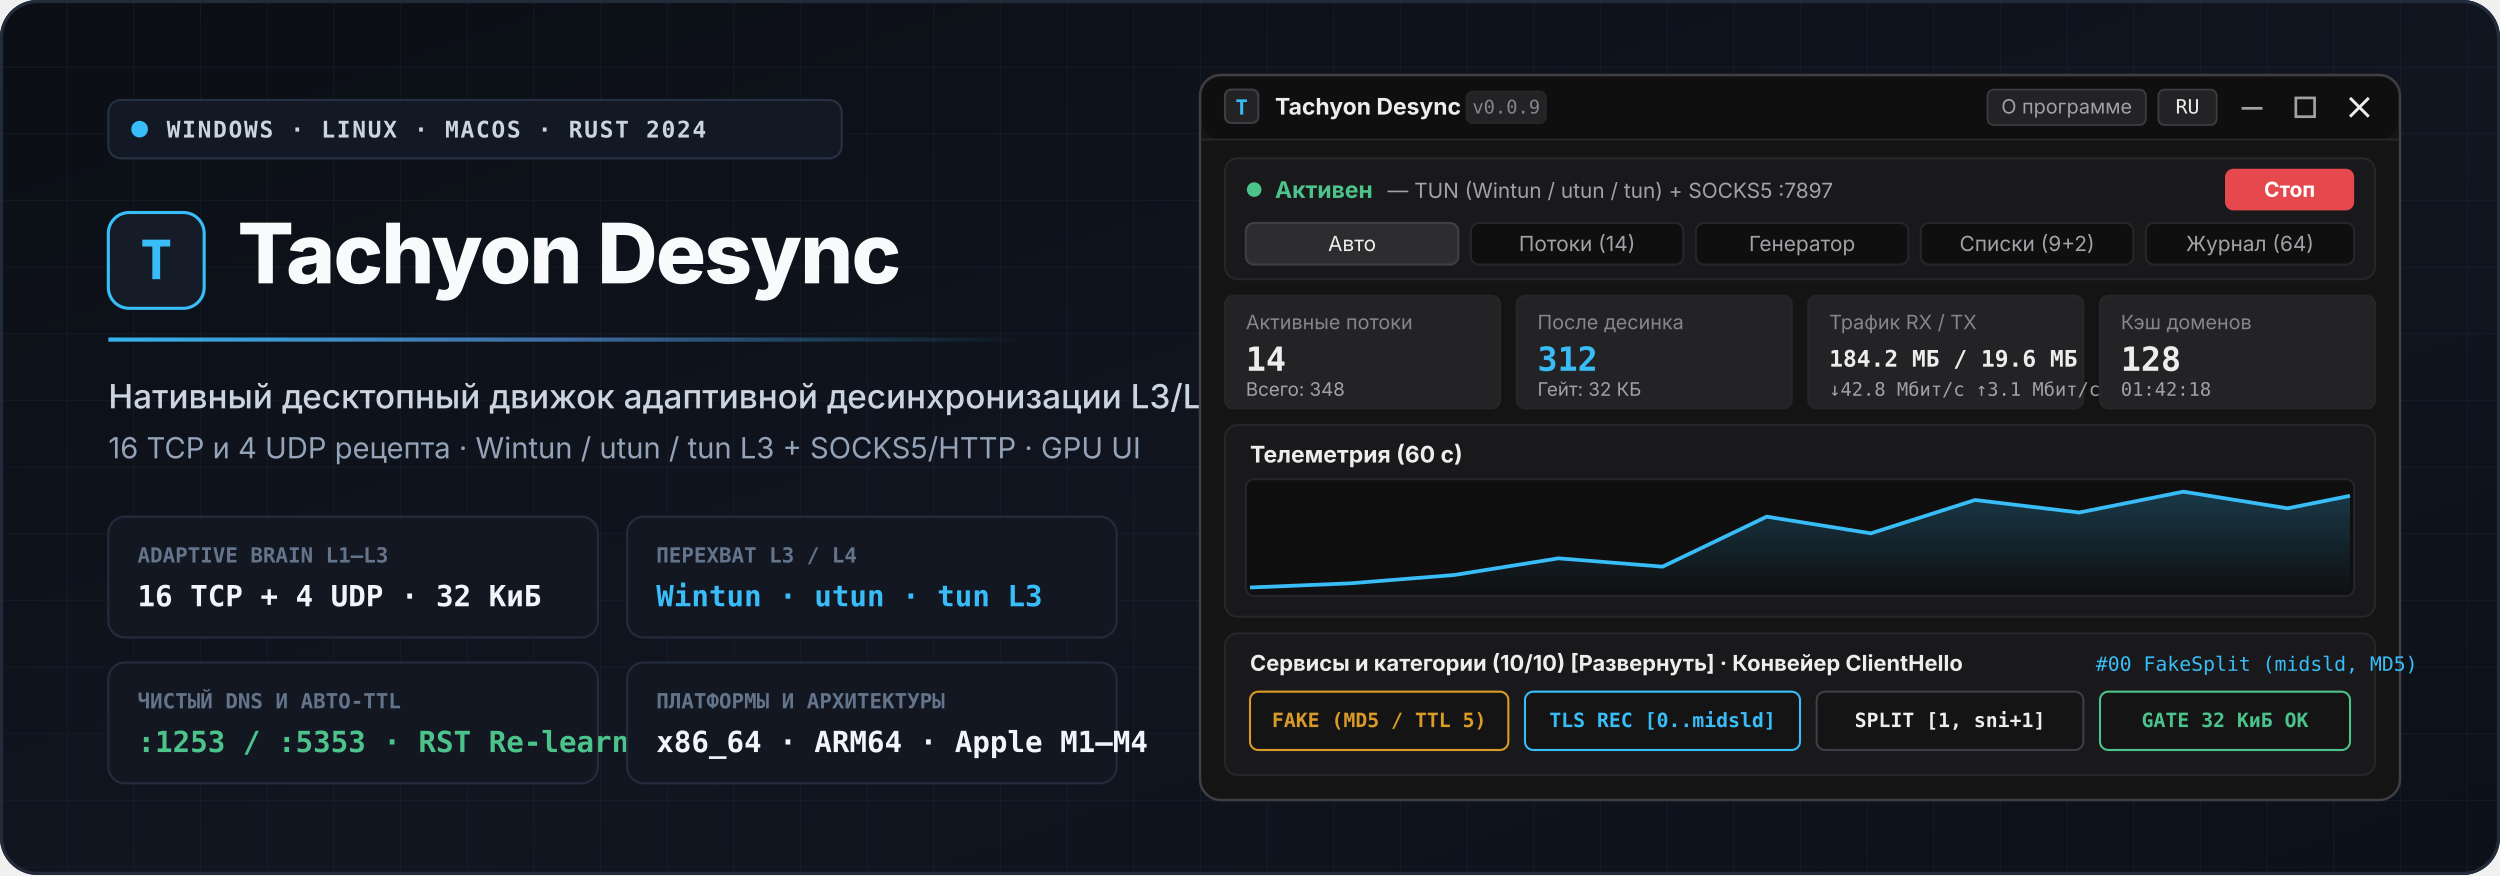
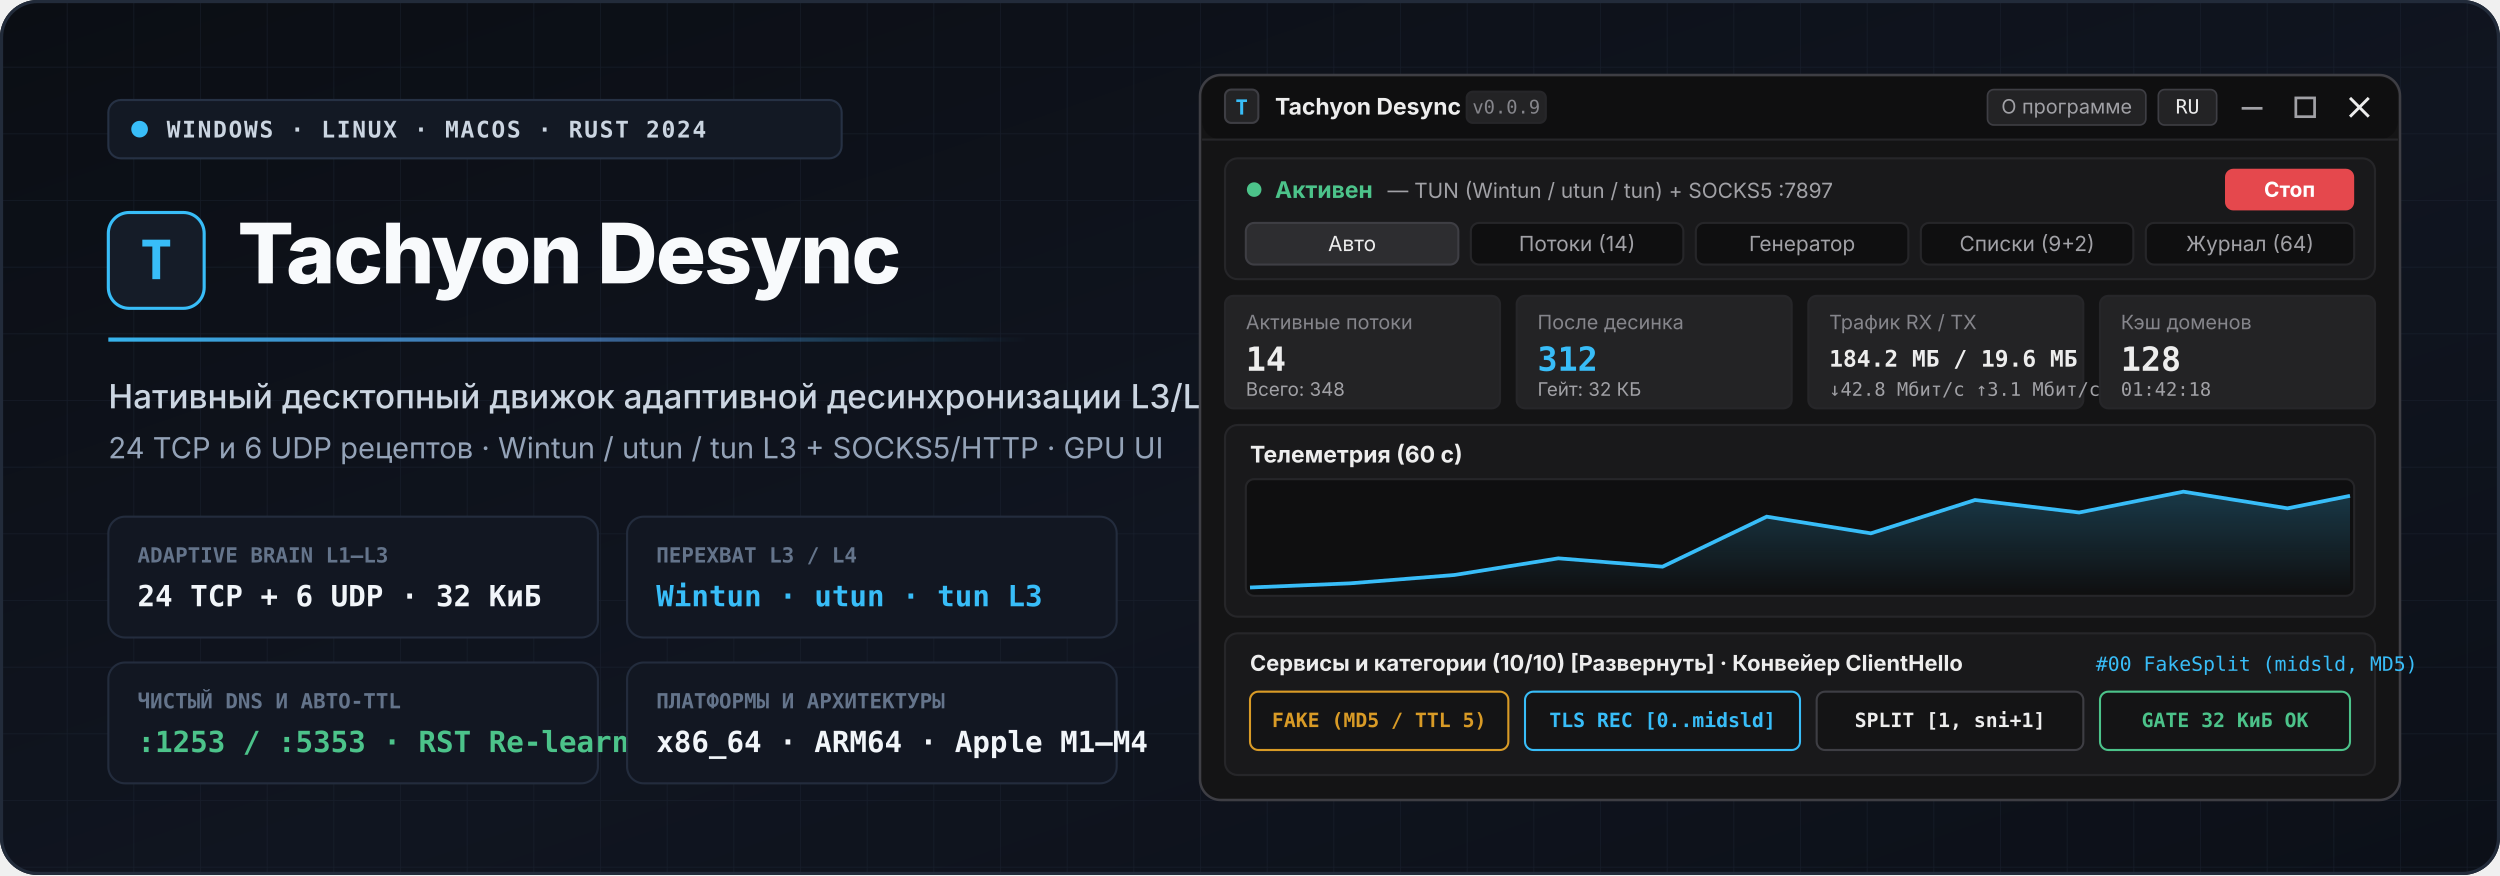
<svg xmlns="http://www.w3.org/2000/svg" viewBox="0 0 1200 420" width="1200" height="420">
  <defs>
    <linearGradient id="bg" x1="0%" y1="0%" x2="100%" y2="100%">
      <stop offset="0%" stop-color="#0b0e14" />
      <stop offset="55%" stop-color="#101520" />
      <stop offset="100%" stop-color="#0c1018" />
    </linearGradient>
    <linearGradient id="accentLine" x1="0%" y1="0%" x2="100%" y2="0%">
      <stop offset="0%" stop-color="#38bdf8" stop-opacity="0.95" />
      <stop offset="50%" stop-color="#60a5fa" stop-opacity="0.6" />
      <stop offset="100%" stop-color="#38bdf8" stop-opacity="0.0" />
    </linearGradient>
    <linearGradient id="chartFill" x1="0%" y1="0%" x2="0%" y2="100%">
      <stop offset="0%" stop-color="#38bdf8" stop-opacity="0.24" />
      <stop offset="100%" stop-color="#38bdf8" stop-opacity="0.0" />
    </linearGradient>
    <pattern id="grid" width="32" height="32" patternUnits="userSpaceOnUse">
      <path d="M 32 0 L 0 0 0 32" fill="none" stroke="#1e2636" stroke-width="0.7" opacity="0.55" />
    </pattern>
  </defs>
  <rect width="1200" height="420" rx="18" fill="url(#bg)" />
  <rect width="1200" height="420" rx="18" fill="url(#grid)" />
  <rect x="0.75" y="0.75" width="1198.5" height="418.5" rx="17.25" fill="none" stroke="#222b3a" stroke-width="1.5" />
  <g transform="translate(52, 48)">
    <rect x="0" y="0" width="352" height="28" rx="6" fill="#131924" stroke="#263144" stroke-width="1" />
    <circle cx="15" cy="14" r="4" fill="#38bdf8" />
    <text x="28" y="18" fill="#cbd5e1" font-family="ui-monospace, SFMono-Regular, Menlo, Consolas, monospace" font-size="11" font-weight="700" letter-spacing="0.8">WINDOWS · LINUX · MACOS · RUST 2024</text>
    <g transform="translate(0, 52)">
      <rect x="0" y="2" width="46" height="46" rx="10" fill="#151c28" stroke="#38bdf8" stroke-width="1.5" />
      <text x="23" y="34" text-anchor="middle" fill="#38bdf8" font-family="ui-monospace, SFMono-Regular, Menlo, Consolas, monospace" font-size="26" font-weight="800">T</text>
      <text x="62" y="36" fill="#f8fafc" font-family="-apple-system, BlinkMacSystemFont, 'Segoe UI', Inter, Roboto, sans-serif" font-size="40" font-weight="800" letter-spacing="-0.8">Tachyon Desync</text>
    </g>
    <rect x="0" y="114" width="440" height="2" fill="url(#accentLine)" />
    <text x="0" y="148" fill="#cbd5e1" font-family="-apple-system, BlinkMacSystemFont, 'Segoe UI', Inter, Roboto, sans-serif" font-size="16" font-weight="500">
      Нативный десктопный движок адаптивной десинхронизации L3/L4/L7
    </text>
    <text x="0" y="172" fill="#94a3b8" font-family="-apple-system, BlinkMacSystemFont, 'Segoe UI', Inter, Roboto, sans-serif" font-size="14">
-       16 TCP и 4 UDP рецепта · Wintun / utun / tun L3 + SOCKS5/HTTP · GPU UI
+       24 TCP и 6 UDP рецептов · Wintun / utun / tun L3 + SOCKS5/HTTP · GPU UI
    </text>
    <g transform="translate(0, 200)">
      <rect x="0" y="0" width="235" height="58" rx="8" fill="#121722" stroke="#232c3d" stroke-width="1" />
      <text x="14" y="22" fill="#64748b" font-family="ui-monospace, SFMono-Regular, Menlo, Consolas, monospace" font-size="10" font-weight="700">ADAPTIVE BRAIN L1–L3</text>
-       <text x="14" y="43" fill="#f1f5f9" font-family="ui-monospace, SFMono-Regular, Menlo, Consolas, monospace" font-size="14" font-weight="700">16 TCP + 4 UDP · 32 КиБ</text>
+       <text x="14" y="43" fill="#f1f5f9" font-family="ui-monospace, SFMono-Regular, Menlo, Consolas, monospace" font-size="14" font-weight="700">24 TCP + 6 UDP · 32 КиБ</text>
      <rect x="249" y="0" width="235" height="58" rx="8" fill="#121722" stroke="#232c3d" stroke-width="1" />
      <text x="263" y="22" fill="#64748b" font-family="ui-monospace, SFMono-Regular, Menlo, Consolas, monospace" font-size="10" font-weight="700">ПЕРЕХВАТ L3 / L4</text>
      <text x="263" y="43" fill="#38bdf8" font-family="ui-monospace, SFMono-Regular, Menlo, Consolas, monospace" font-size="14" font-weight="700">Wintun · utun · tun L3</text>
      <rect x="0" y="70" width="235" height="58" rx="8" fill="#121722" stroke="#232c3d" stroke-width="1" />
      <text x="14" y="92" fill="#64748b" font-family="ui-monospace, SFMono-Regular, Menlo, Consolas, monospace" font-size="10" font-weight="700">ЧИСТЫЙ DNS И АВТО-TTL</text>
      <text x="14" y="113" fill="#4cc38a" font-family="ui-monospace, SFMono-Regular, Menlo, Consolas, monospace" font-size="14" font-weight="700">:1253 / :5353 · RST Re-learn</text>
      <rect x="249" y="70" width="235" height="58" rx="8" fill="#121722" stroke="#232c3d" stroke-width="1" />
      <text x="263" y="92" fill="#64748b" font-family="ui-monospace, SFMono-Regular, Menlo, Consolas, monospace" font-size="10" font-weight="700">ПЛАТФОРМЫ И АРХИТЕКТУРЫ</text>
      <text x="263" y="113" fill="#f1f5f9" font-family="ui-monospace, SFMono-Regular, Menlo, Consolas, monospace" font-size="14" font-weight="700">x86_64 · ARM64 · Apple M1–M4</text>
    </g>
  </g>
  <g transform="translate(576, 36)">
    <rect x="0" y="0" width="576" height="348" rx="10" fill="#141415" stroke="#3e3e44" stroke-width="1.2" />
    <rect x="1" y="1" width="574" height="30" rx="9" fill="#0f0f10" />
    <line x1="1" y1="31" x2="575" y2="31" stroke="#262629" stroke-width="1" />
    <rect x="12" y="7" width="16" height="16" rx="3" fill="#232325" stroke="#3e3e44" stroke-width="1" />
    <text x="20" y="19" text-anchor="middle" fill="#38bdf8" font-family="ui-monospace, SFMono-Regular, Menlo, Consolas, monospace" font-size="10" font-weight="700">T</text>
    <text x="36" y="19" fill="#ededed" font-family="-apple-system, BlinkMacSystemFont, 'Segoe UI', Inter, sans-serif" font-size="11" font-weight="700">Tachyon Desync</text>
    <rect x="128" y="8" width="38" height="15" rx="3" fill="#232325" stroke="#262629" stroke-width="1" />
    <text x="147" y="18.5" text-anchor="middle" fill="#85858b" font-family="ui-monospace, SFMono-Regular, Menlo, Consolas, monospace" font-size="9">v0.0.9</text>
    <rect x="378" y="7" width="76" height="17" rx="3" fill="#232325" stroke="#3e3e44" stroke-width="0.8" />
    <text x="416" y="18.5" text-anchor="middle" fill="#a1a1a6" font-family="-apple-system, BlinkMacSystemFont, 'Segoe UI', sans-serif" font-size="9.5">О программе</text>
    <rect x="460" y="7" width="28" height="17" rx="3" fill="#232325" stroke="#3e3e44" stroke-width="0.8" />
    <text x="474" y="18.5" text-anchor="middle" fill="#ededed" font-family="ui-monospace, SFMono-Regular, Menlo, Consolas, monospace" font-size="9.5">RU</text>
    <line x1="500" y1="16" x2="510" y2="16" stroke="#a1a1a6" stroke-width="1.3" />
    <rect x="526" y="11" width="9" height="9" fill="none" stroke="#a1a1a6" stroke-width="1.3" />
    <line x1="552" y1="11" x2="561" y2="20" stroke="#ededed" stroke-width="1.4" />
    <line x1="561" y1="11" x2="552" y2="20" stroke="#ededed" stroke-width="1.4" />
    <rect x="12" y="40" width="552" height="58" rx="6" fill="#19191b" stroke="#262629" stroke-width="1" />
    <circle cx="26" cy="55" r="3.5" fill="#4cc38a" />
    <text x="36" y="59" fill="#4cc38a" font-family="-apple-system, BlinkMacSystemFont, 'Segoe UI', sans-serif" font-size="11" font-weight="700">Активен</text>
    <text x="90" y="59" fill="#a1a1a6" font-family="-apple-system, BlinkMacSystemFont, 'Segoe UI', sans-serif" font-size="10">— TUN (Wintun / utun / tun) + SOCKS5 :7897</text>
    <rect x="492" y="45" width="62" height="20" rx="4" fill="#e5484d" />
    <text x="523" y="58.5" text-anchor="middle" fill="#ffffff" font-family="-apple-system, BlinkMacSystemFont, 'Segoe UI', sans-serif" font-size="10" font-weight="700">Стоп</text>
    <rect x="22" y="71" width="102" height="20" rx="4" fill="#2d2d30" stroke="#3e3e44" stroke-width="1" />
    <text x="73" y="84.5" text-anchor="middle" fill="#ededed" font-family="-apple-system, BlinkMacSystemFont, 'Segoe UI', sans-serif" font-size="10">Авто</text>
    <rect x="130" y="71" width="102" height="20" rx="4" fill="#0f0f10" stroke="#262629" stroke-width="1" />
    <text x="181" y="84.5" text-anchor="middle" fill="#a1a1a6" font-family="-apple-system, BlinkMacSystemFont, 'Segoe UI', sans-serif" font-size="10">Потоки (14)</text>
    <rect x="238" y="71" width="102" height="20" rx="4" fill="#0f0f10" stroke="#262629" stroke-width="1" />
    <text x="289" y="84.5" text-anchor="middle" fill="#a1a1a6" font-family="-apple-system, BlinkMacSystemFont, 'Segoe UI', sans-serif" font-size="10">Генератор</text>
    <rect x="346" y="71" width="102" height="20" rx="4" fill="#0f0f10" stroke="#262629" stroke-width="1" />
    <text x="397" y="84.5" text-anchor="middle" fill="#a1a1a6" font-family="-apple-system, BlinkMacSystemFont, 'Segoe UI', sans-serif" font-size="10">Списки (9+2)</text>
    <rect x="454" y="71" width="100" height="20" rx="4" fill="#0f0f10" stroke="#262629" stroke-width="1" />
    <text x="504" y="84.5" text-anchor="middle" fill="#a1a1a6" font-family="-apple-system, BlinkMacSystemFont, 'Segoe UI', sans-serif" font-size="10">Журнал (64)</text>
    <g transform="translate(12, 106)">
      <rect x="0" y="0" width="132" height="54" rx="4" fill="#232325" stroke="#262629" stroke-width="1" />
      <text x="10" y="16" fill="#85858b" font-family="-apple-system, BlinkMacSystemFont, 'Segoe UI', sans-serif" font-size="9.5">Активные потоки</text>
      <text x="10" y="36" fill="#ededed" font-family="ui-monospace, SFMono-Regular, Menlo, Consolas, monospace" font-size="16" font-weight="700">14</text>
      <text x="10" y="48" fill="#a1a1a6" font-family="-apple-system, BlinkMacSystemFont, 'Segoe UI', sans-serif" font-size="9">Всего: 348</text>
      <rect x="140" y="0" width="132" height="54" rx="4" fill="#232325" stroke="#262629" stroke-width="1" />
      <text x="150" y="16" fill="#85858b" font-family="-apple-system, BlinkMacSystemFont, 'Segoe UI', sans-serif" font-size="9.5">После десинка</text>
      <text x="150" y="36" fill="#38bdf8" font-family="ui-monospace, SFMono-Regular, Menlo, Consolas, monospace" font-size="16" font-weight="700">312</text>
      <text x="150" y="48" fill="#a1a1a6" font-family="-apple-system, BlinkMacSystemFont, 'Segoe UI', sans-serif" font-size="9">Гейт: 32 КБ</text>
      <rect x="280" y="0" width="132" height="54" rx="4" fill="#232325" stroke="#262629" stroke-width="1" />
      <text x="290" y="16" fill="#85858b" font-family="-apple-system, BlinkMacSystemFont, 'Segoe UI', sans-serif" font-size="9.5">Трафик RX / TX</text>
      <text x="290" y="34" fill="#ededed" font-family="ui-monospace, SFMono-Regular, Menlo, Consolas, monospace" font-size="11" font-weight="700">184.2 МБ / 19.6 МБ</text>
      <text x="290" y="48" fill="#a1a1a6" font-family="ui-monospace, SFMono-Regular, Menlo, Consolas, monospace" font-size="9">↓42.8 Мбит/с ↑3.1 Мбит/с</text>
      <rect x="420" y="0" width="132" height="54" rx="4" fill="#232325" stroke="#262629" stroke-width="1" />
      <text x="430" y="16" fill="#85858b" font-family="-apple-system, BlinkMacSystemFont, 'Segoe UI', sans-serif" font-size="9.5">Кэш доменов</text>
      <text x="430" y="36" fill="#ededed" font-family="ui-monospace, SFMono-Regular, Menlo, Consolas, monospace" font-size="16" font-weight="700">128</text>
      <text x="430" y="48" fill="#a1a1a6" font-family="ui-monospace, SFMono-Regular, Menlo, Consolas, monospace" font-size="9">01:42:18</text>
    </g>
    <g transform="translate(12, 168)">
      <rect x="0" y="0" width="552" height="92" rx="6" fill="#19191b" stroke="#262629" stroke-width="1" />
      <text x="12" y="18" fill="#ededed" font-family="-apple-system, BlinkMacSystemFont, 'Segoe UI', sans-serif" font-size="11" font-weight="700">Телеметрия (60 с)</text>
      <rect x="10" y="26" width="532" height="56" rx="4" fill="#0f0f10" stroke="#262629" stroke-width="1" />
      <path d="M 12 78 L 60 76 L 110 72 L 160 64 L 210 68 L 260 44 L 310 52 L 360 36 L 410 42 L 460 32 L 510 40 L 540 34 L 540 81 L 12 81 Z" fill="url(#chartFill)" />
      <path d="M 12 78 L 60 76 L 110 72 L 160 64 L 210 68 L 260 44 L 310 52 L 360 36 L 410 42 L 460 32 L 510 40 L 540 34" fill="none" stroke="#38bdf8" stroke-width="1.8" />
    </g>
    <g transform="translate(12, 268)">
      <rect x="0" y="0" width="552" height="68" rx="6" fill="#19191b" stroke="#262629" stroke-width="1" />
      <text x="12" y="18" fill="#ededed" font-family="-apple-system, BlinkMacSystemFont, 'Segoe UI', sans-serif" font-size="10.5" font-weight="700">Сервисы и категории (10/10) [Развернуть] · Конвейер ClientHello</text>
      <text x="418" y="18" fill="#38bdf8" font-family="ui-monospace, SFMono-Regular, Menlo, Consolas, monospace" font-size="9.5">#00 FakeSplit (midsld, MD5)</text>
      <rect x="12" y="28" width="124" height="28" rx="4" fill="#141415" stroke="#d99b26" stroke-width="1" />
      <text x="74" y="45" text-anchor="middle" fill="#d99b26" font-family="ui-monospace, SFMono-Regular, Menlo, Consolas, monospace" font-size="9.5" font-weight="700">FAKE (MD5 / TTL 5)</text>
      <rect x="144" y="28" width="132" height="28" rx="4" fill="#141415" stroke="#38bdf8" stroke-width="1" />
      <text x="210" y="45" text-anchor="middle" fill="#38bdf8" font-family="ui-monospace, SFMono-Regular, Menlo, Consolas, monospace" font-size="9.5" font-weight="700">TLS REC [0..midsld]</text>
      <rect x="284" y="28" width="128" height="28" rx="4" fill="#141415" stroke="#3e3e44" stroke-width="1" />
      <text x="348" y="45" text-anchor="middle" fill="#ededed" font-family="ui-monospace, SFMono-Regular, Menlo, Consolas, monospace" font-size="9.5" font-weight="700">SPLIT [1, sni+1]</text>
      <rect x="420" y="28" width="120" height="28" rx="4" fill="#141415" stroke="#4cc38a" stroke-width="1" />
      <text x="480" y="45" text-anchor="middle" fill="#4cc38a" font-family="ui-monospace, SFMono-Regular, Menlo, Consolas, monospace" font-size="9.5" font-weight="700">GATE 32 КиБ OK</text>
    </g>
  </g>
</svg>
